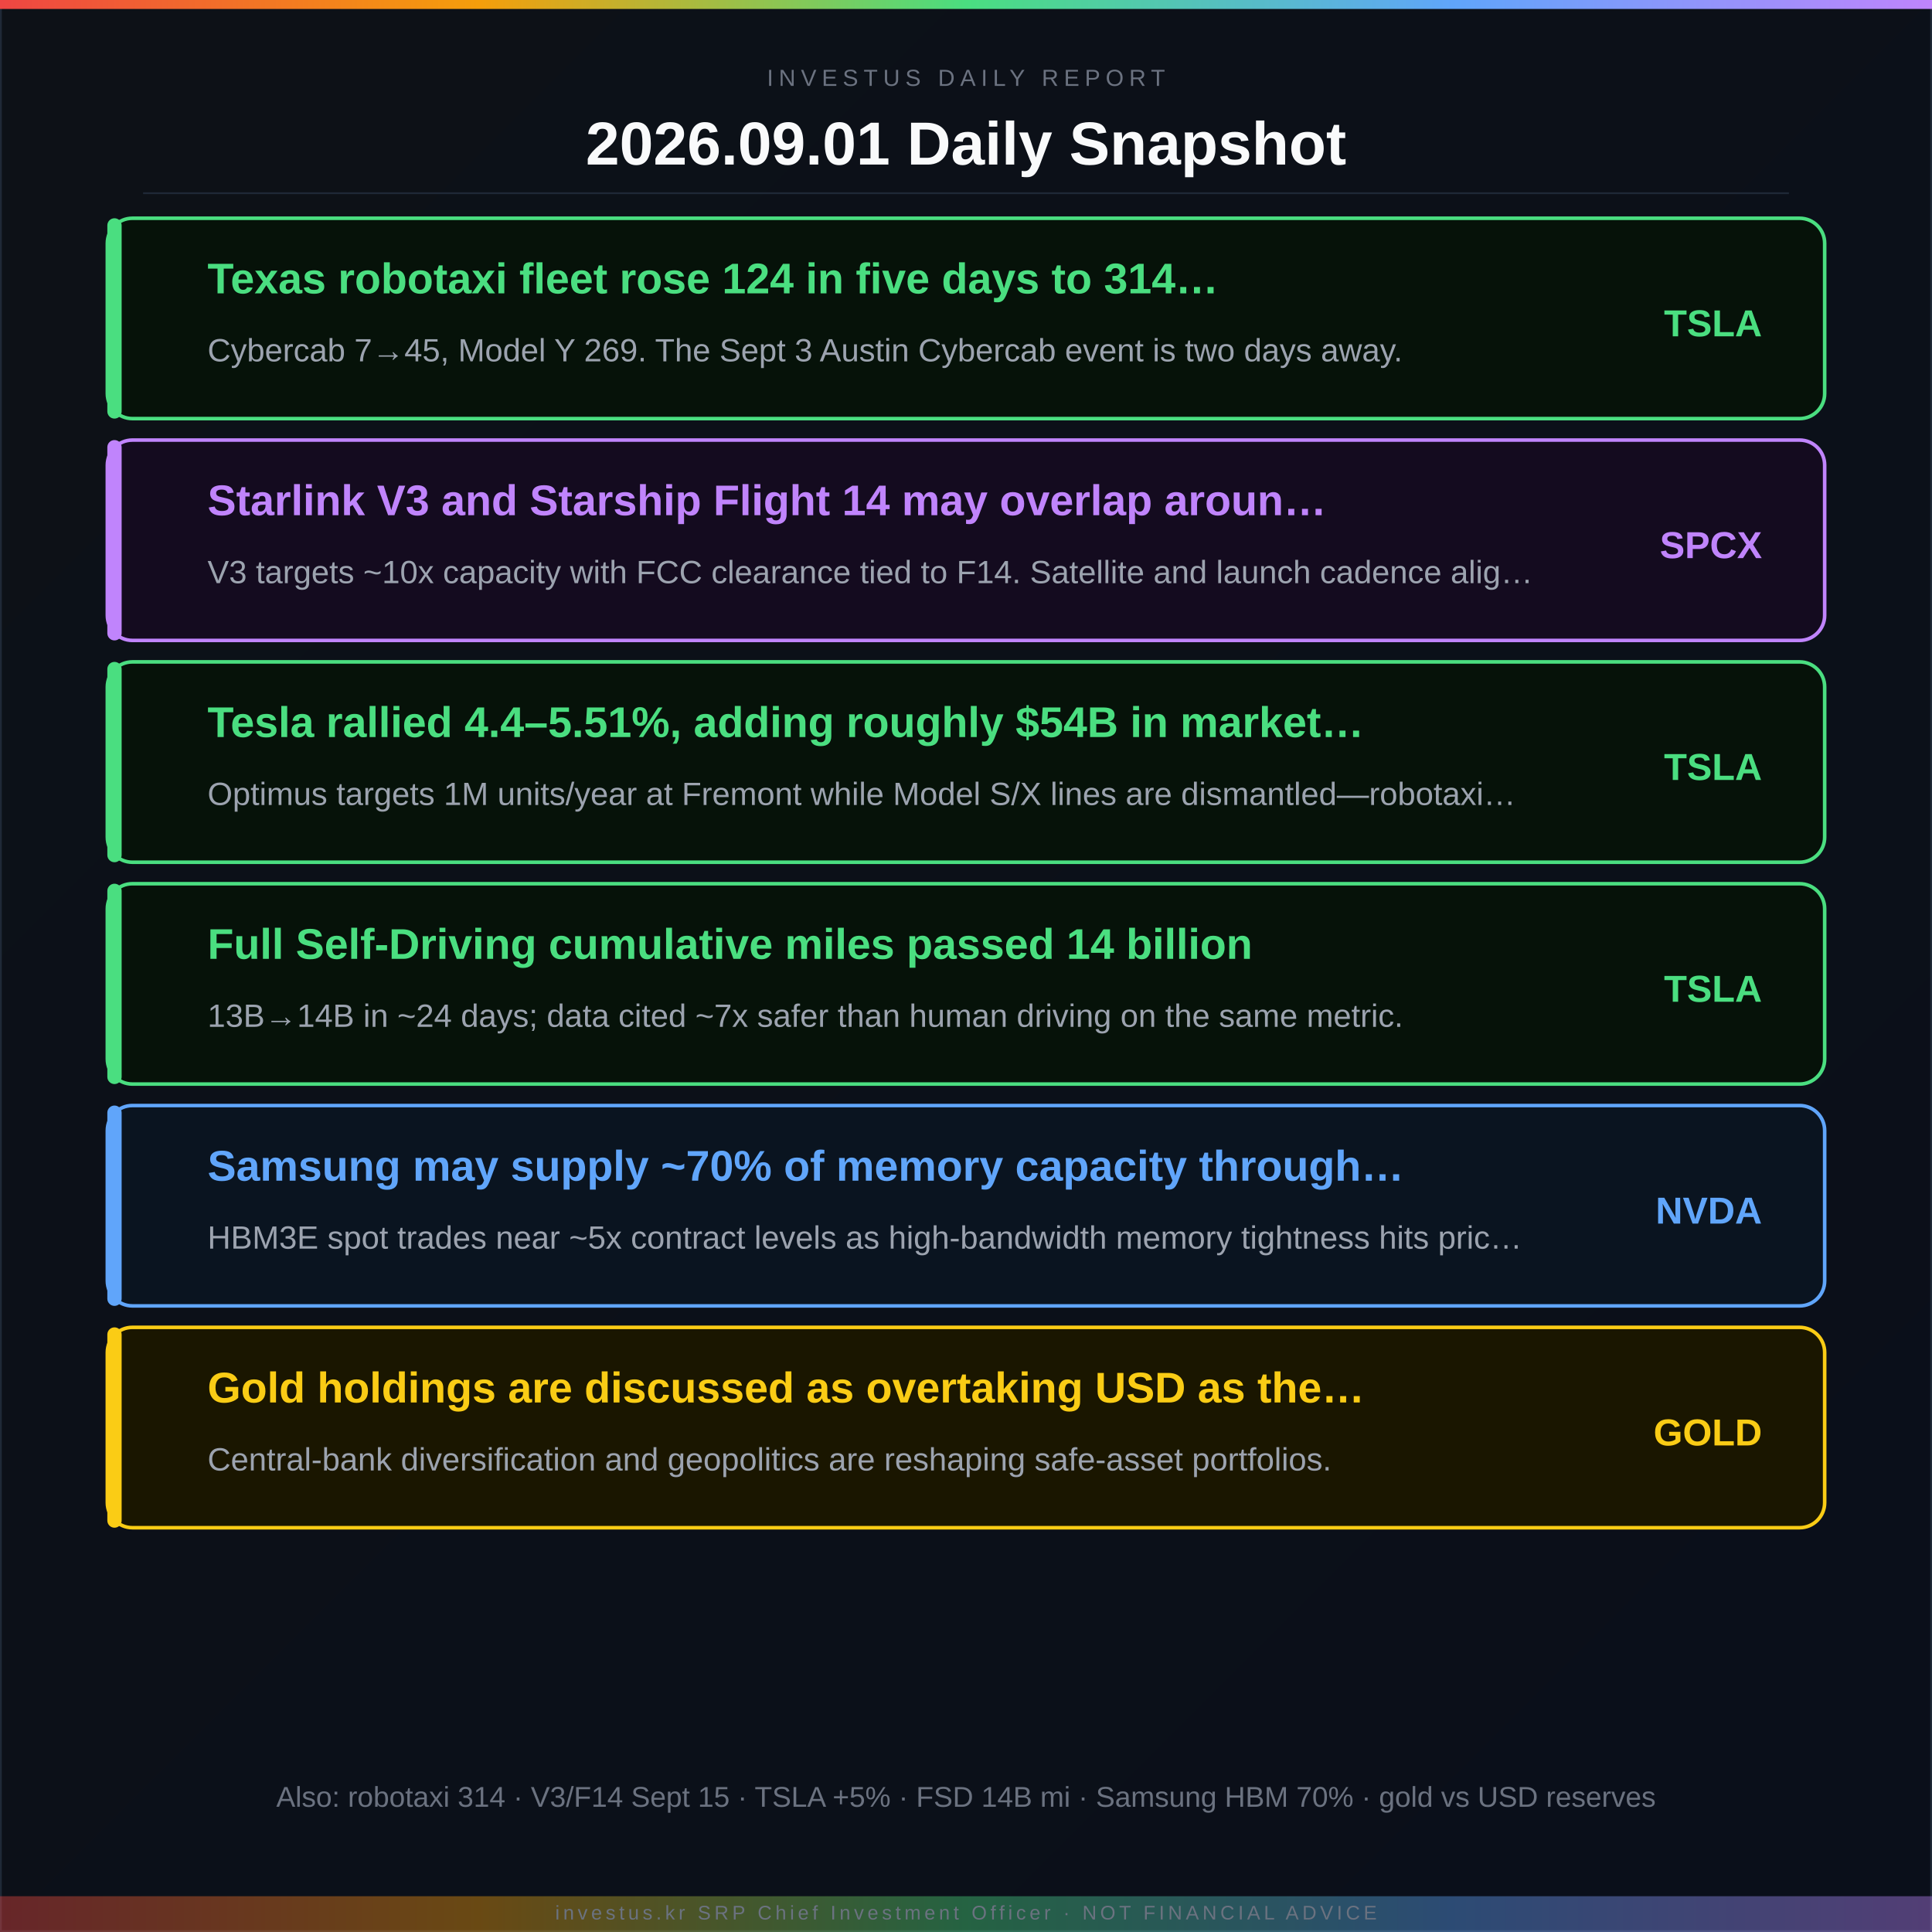
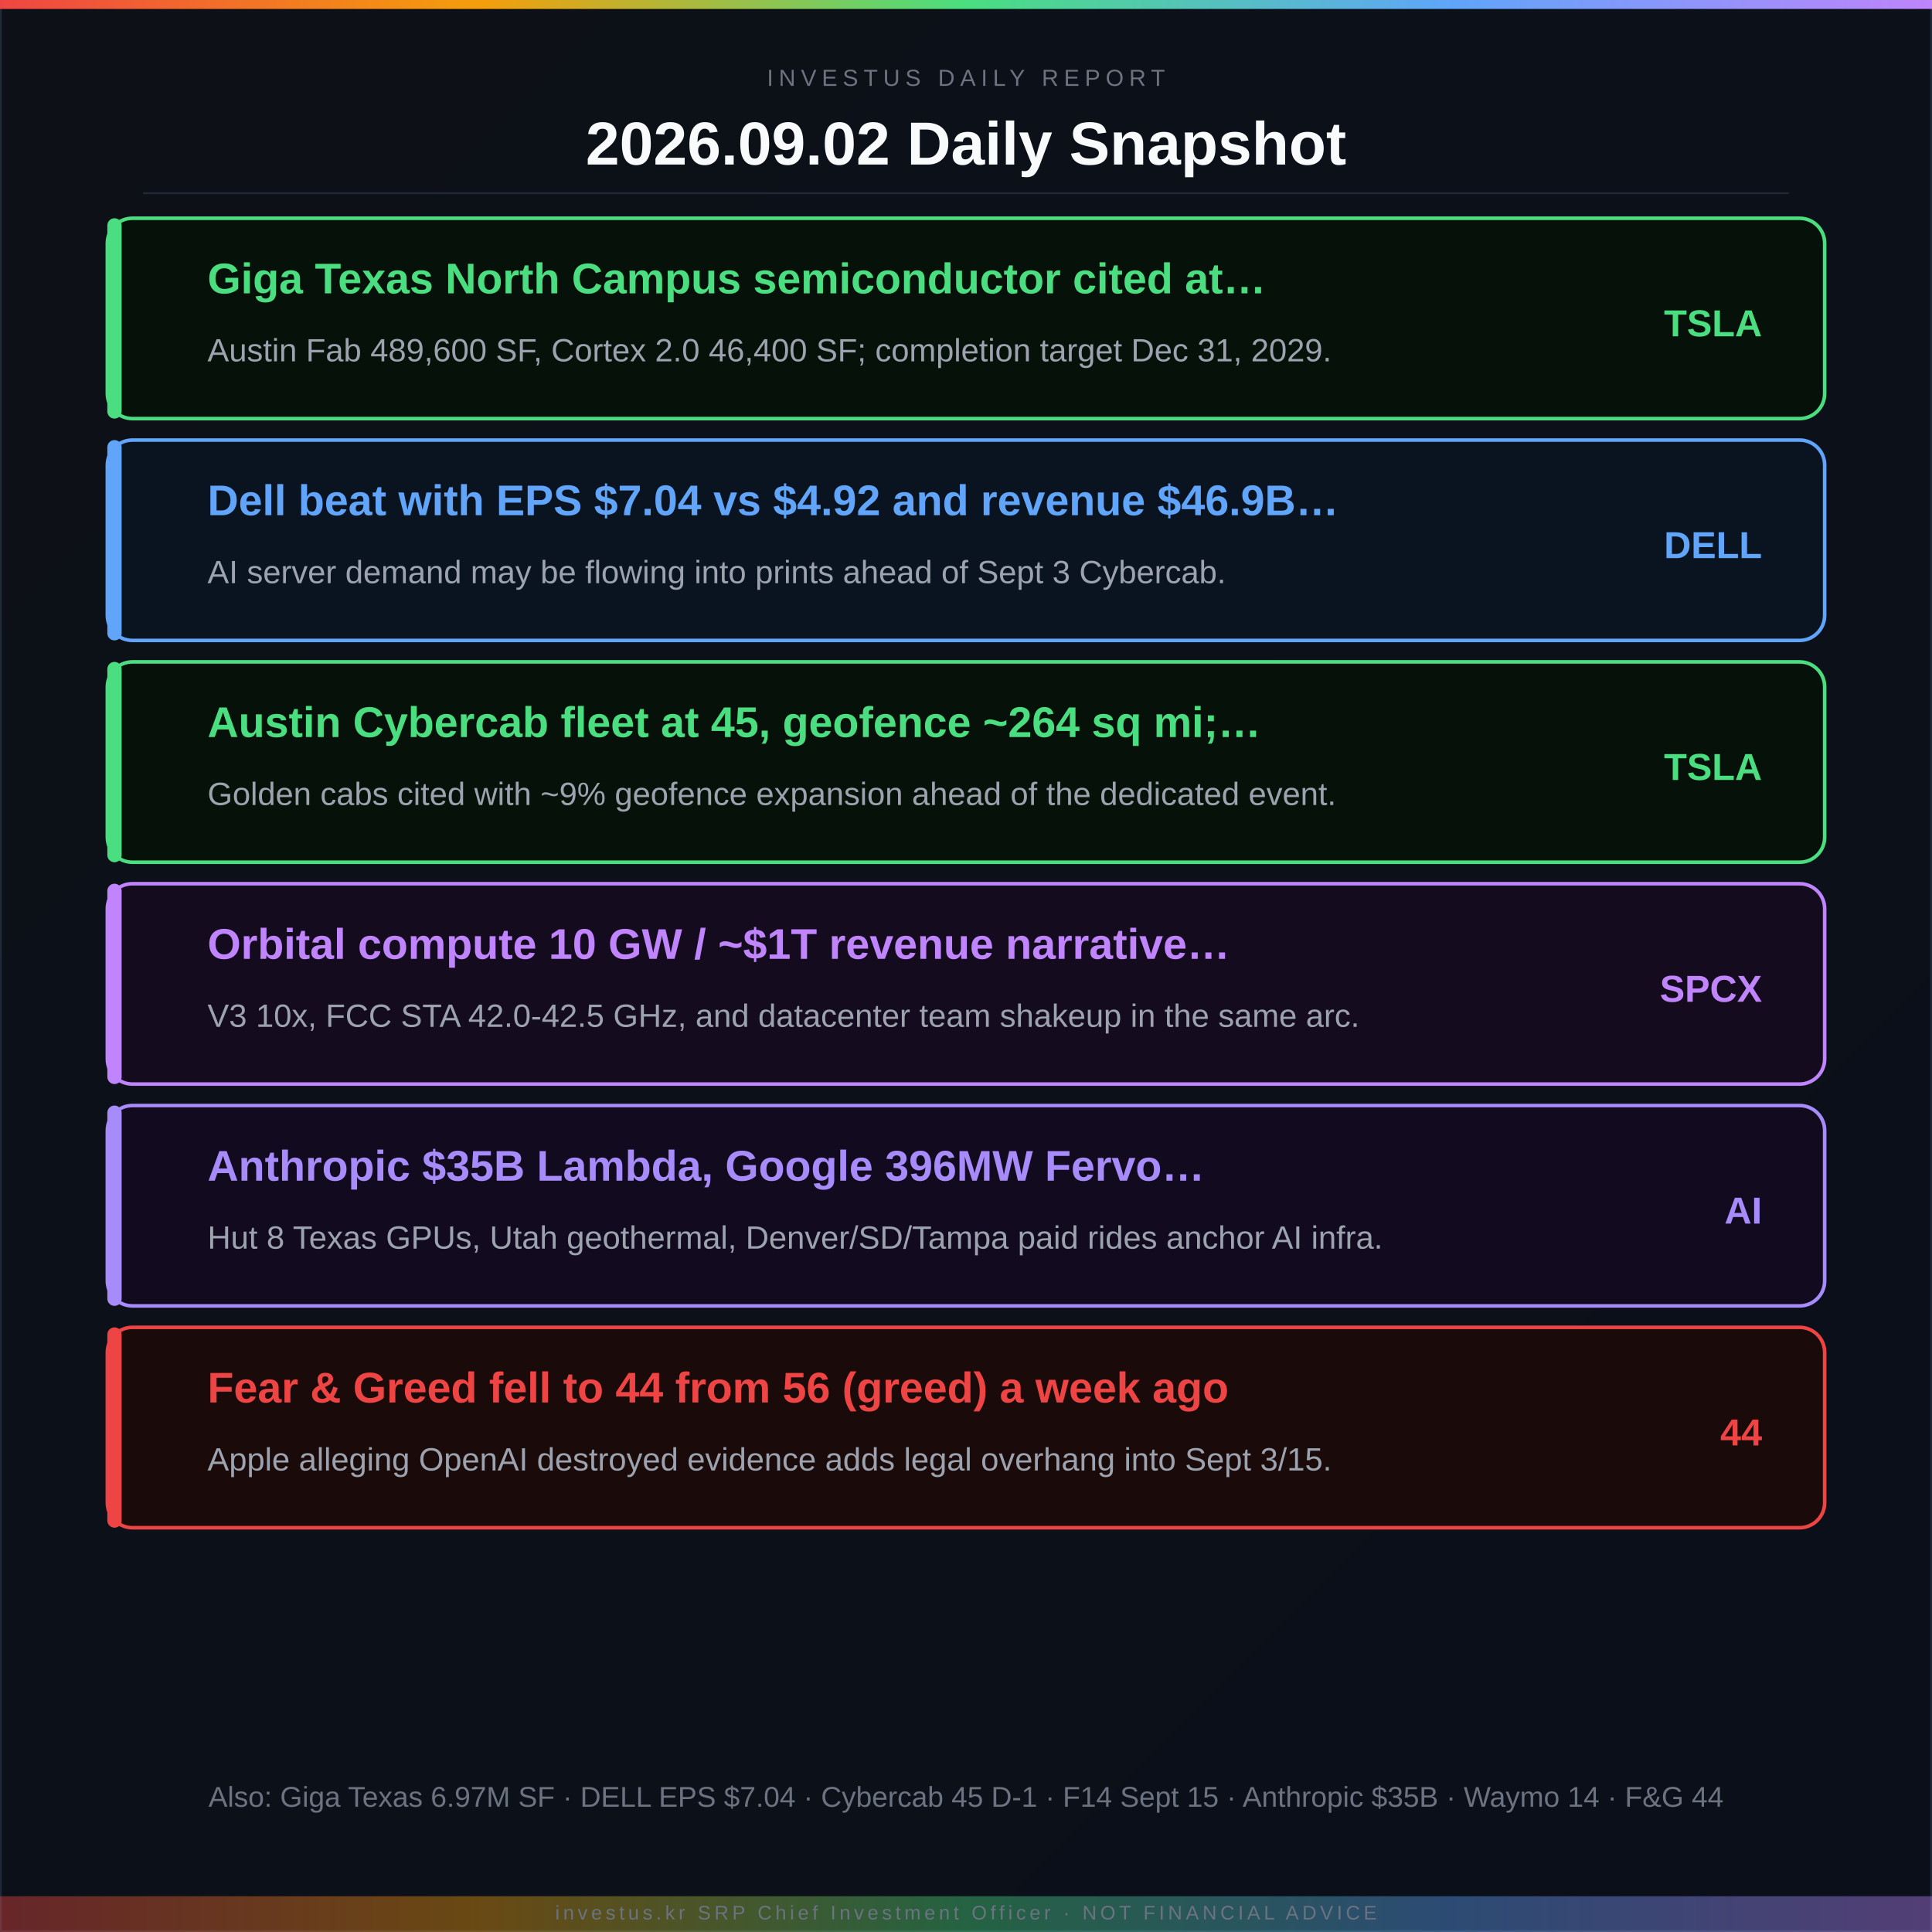
<svg xmlns="http://www.w3.org/2000/svg" viewBox="0 0 1080 1080" width="1080" height="1080">
  <defs>
    <linearGradient id="bg" x1="0%" y1="0%" x2="100%" y2="100%">
      <stop offset="0%" style="stop-color:#0d1117" />
      <stop offset="100%" style="stop-color:#0a0f1a" />
    </linearGradient>
    <linearGradient id="flow" x1="0%" y1="0%" x2="100%" y2="0%">
      <stop offset="0%" style="stop-color:#ef4444" />
      <stop offset="25%" style="stop-color:#f59e0b" />
      <stop offset="50%" style="stop-color:#4ade80" />
      <stop offset="75%" style="stop-color:#60a5fa" />
      <stop offset="100%" style="stop-color:#c084fc" />
    </linearGradient>
  </defs>
  <rect width="1080" height="1080" fill="url(#bg)" />
  <rect width="1080" height="1080" fill="none" stroke="#1f2937" stroke-width="2" />
  <rect x="0" y="0" width="1080" height="5" fill="url(#flow)" />
  <text x="540" y="48" font-family="Arial" font-size="13" fill="#6b7280" text-anchor="middle" letter-spacing="3">INVESTUS DAILY REPORT</text>
-   <text x="540" y="92" font-family="Arial Black,Arial" font-size="34" font-weight="900" fill="#f9fafb" text-anchor="middle">2026.09.01 Daily Snapshot</text>
+   <text x="540" y="92" font-family="Arial Black,Arial" font-size="34" font-weight="900" fill="#f9fafb" text-anchor="middle">2026.09.02 Daily Snapshot</text>
  <line x1="80" y1="108" x2="1000" y2="108" stroke="#1f2937" stroke-width="1" />
  <rect x="60" y="122" width="960" height="112" rx="14" fill="#061209" stroke="#4ade80" stroke-width="2" />
  <rect x="60" y="122" width="8" height="112" rx="4" fill="#4ade80" />
-   <text x="116" y="164" font-family="Arial Black,Arial" font-size="24" font-weight="900" fill="#4ade80">Texas robotaxi fleet rose 124 in five days to 314…</text>
-   <text x="116" y="202" font-family="Arial" font-size="18" fill="#9ca3af">Cybercab 7→45, Model Y 269. The Sept 3 Austin Cybercab event is two days away.</text>
+   <text x="116" y="164" font-family="Arial Black,Arial" font-size="24" font-weight="900" fill="#4ade80">Giga Texas North Campus semiconductor cited at…</text>
+   <text x="116" y="202" font-family="Arial" font-size="18" fill="#9ca3af">Austin Fab 489,600 SF, Cortex 2.0 46,400 SF; completion target Dec 31, 2029.</text>
  <text x="985" y="188" font-family="Arial Black,Arial" font-size="21" font-weight="900" fill="#4ade80" text-anchor="end">TSLA</text>
-   <rect x="60" y="246" width="960" height="112" rx="14" fill="#140b1f" stroke="#c084fc" stroke-width="2" />
-   <rect x="60" y="246" width="8" height="112" rx="4" fill="#c084fc" />
-   <text x="116" y="288" font-family="Arial Black,Arial" font-size="24" font-weight="900" fill="#c084fc">Starlink V3 and Starship Flight 14 may overlap aroun…</text>
-   <text x="116" y="326" font-family="Arial" font-size="18" fill="#9ca3af">V3 targets ~10x capacity with FCC clearance tied to F14. Satellite and launch cadence alig…</text>
-   <text x="985" y="312" font-family="Arial Black,Arial" font-size="21" font-weight="900" fill="#c084fc" text-anchor="end">SPCX</text>
+   <rect x="60" y="246" width="960" height="112" rx="14" fill="#0a1420" stroke="#60a5fa" stroke-width="2" />
+   <rect x="60" y="246" width="8" height="112" rx="4" fill="#60a5fa" />
+   <text x="116" y="288" font-family="Arial Black,Arial" font-size="24" font-weight="900" fill="#60a5fa">Dell beat with EPS $7.04 vs $4.92 and revenue $46.9B…</text>
+   <text x="116" y="326" font-family="Arial" font-size="18" fill="#9ca3af">AI server demand may be flowing into prints ahead of Sept 3 Cybercab.</text>
+   <text x="985" y="312" font-family="Arial Black,Arial" font-size="21" font-weight="900" fill="#60a5fa" text-anchor="end">DELL</text>
  <rect x="60" y="370" width="960" height="112" rx="14" fill="#061209" stroke="#4ade80" stroke-width="2" />
  <rect x="60" y="370" width="8" height="112" rx="4" fill="#4ade80" />
-   <text x="116" y="412" font-family="Arial Black,Arial" font-size="24" font-weight="900" fill="#4ade80">Tesla rallied 4.4–5.51%, adding roughly $54B in market…</text>
-   <text x="116" y="450" font-family="Arial" font-size="18" fill="#9ca3af">Optimus targets 1M units/year at Fremont while Model S/X lines are dismantled—robotaxi…</text>
+   <text x="116" y="412" font-family="Arial Black,Arial" font-size="24" font-weight="900" fill="#4ade80">Austin Cybercab fleet at 45, geofence ~264 sq mi;…</text>
+   <text x="116" y="450" font-family="Arial" font-size="18" fill="#9ca3af">Golden cabs cited with ~9% geofence expansion ahead of the dedicated event.</text>
  <text x="985" y="436" font-family="Arial Black,Arial" font-size="21" font-weight="900" fill="#4ade80" text-anchor="end">TSLA</text>
-   <rect x="60" y="494" width="960" height="112" rx="14" fill="#061209" stroke="#4ade80" stroke-width="2" />
-   <rect x="60" y="494" width="8" height="112" rx="4" fill="#4ade80" />
-   <text x="116" y="536" font-family="Arial Black,Arial" font-size="24" font-weight="900" fill="#4ade80">Full Self-Driving cumulative miles passed 14 billion</text>
-   <text x="116" y="574" font-family="Arial" font-size="18" fill="#9ca3af">13B→14B in ~24 days; data cited ~7x safer than human driving on the same metric.</text>
-   <text x="985" y="560" font-family="Arial Black,Arial" font-size="21" font-weight="900" fill="#4ade80" text-anchor="end">TSLA</text>
-   <rect x="60" y="618" width="960" height="112" rx="14" fill="#0a1420" stroke="#60a5fa" stroke-width="2" />
-   <rect x="60" y="618" width="8" height="112" rx="4" fill="#60a5fa" />
-   <text x="116" y="660" font-family="Arial Black,Arial" font-size="24" font-weight="900" fill="#60a5fa">Samsung may supply ~70% of memory capacity through…</text>
-   <text x="116" y="698" font-family="Arial" font-size="18" fill="#9ca3af">HBM3E spot trades near ~5x contract levels as high-bandwidth memory tightness hits pric…</text>
-   <text x="985" y="684" font-family="Arial Black,Arial" font-size="21" font-weight="900" fill="#60a5fa" text-anchor="end">NVDA</text>
-   <rect x="60" y="742" width="960" height="112" rx="14" fill="#1a1600" stroke="#facc15" stroke-width="2" />
-   <rect x="60" y="742" width="8" height="112" rx="4" fill="#facc15" />
-   <text x="116" y="784" font-family="Arial Black,Arial" font-size="24" font-weight="900" fill="#facc15">Gold holdings are discussed as overtaking USD as the…</text>
-   <text x="116" y="822" font-family="Arial" font-size="18" fill="#9ca3af">Central-bank diversification and geopolitics are reshaping safe-asset portfolios.</text>
-   <text x="985" y="808" font-family="Arial Black,Arial" font-size="21" font-weight="900" fill="#facc15" text-anchor="end">GOLD</text>
-   <text x="540" y="1010" font-family="Arial" font-size="16" fill="#6b7280" text-anchor="middle">Also: robotaxi 314 · V3/F14 Sept 15 · TSLA +5% · FSD 14B mi · Samsung HBM 70% · gold vs USD reserves</text>
+   <rect x="60" y="494" width="960" height="112" rx="14" fill="#140b1f" stroke="#c084fc" stroke-width="2" />
+   <rect x="60" y="494" width="8" height="112" rx="4" fill="#c084fc" />
+   <text x="116" y="536" font-family="Arial Black,Arial" font-size="24" font-weight="900" fill="#c084fc">Orbital compute 10 GW / ~$1T revenue narrative…</text>
+   <text x="116" y="574" font-family="Arial" font-size="18" fill="#9ca3af">V3 10x, FCC STA 42.0-42.5 GHz, and datacenter team shakeup in the same arc.</text>
+   <text x="985" y="560" font-family="Arial Black,Arial" font-size="21" font-weight="900" fill="#c084fc" text-anchor="end">SPCX</text>
+   <rect x="60" y="618" width="960" height="112" rx="14" fill="#120b1f" stroke="#a78bfa" stroke-width="2" />
+   <rect x="60" y="618" width="8" height="112" rx="4" fill="#a78bfa" />
+   <text x="116" y="660" font-family="Arial Black,Arial" font-size="24" font-weight="900" fill="#a78bfa">Anthropic $35B Lambda, Google 396MW Fervo…</text>
+   <text x="116" y="698" font-family="Arial" font-size="18" fill="#9ca3af">Hut 8 Texas GPUs, Utah geothermal, Denver/SD/Tampa paid rides anchor AI infra.</text>
+   <text x="985" y="684" font-family="Arial Black,Arial" font-size="21" font-weight="900" fill="#a78bfa" text-anchor="end">AI</text>
+   <rect x="60" y="742" width="960" height="112" rx="14" fill="#1a0a0a" stroke="#ef4444" stroke-width="2" />
+   <rect x="60" y="742" width="8" height="112" rx="4" fill="#ef4444" />
+   <text x="116" y="784" font-family="Arial Black,Arial" font-size="24" font-weight="900" fill="#ef4444">Fear &amp; Greed fell to 44 from 56 (greed) a week ago</text>
+   <text x="116" y="822" font-family="Arial" font-size="18" fill="#9ca3af">Apple alleging OpenAI destroyed evidence adds legal overhang into Sept 3/15.</text>
+   <text x="985" y="808" font-family="Arial Black,Arial" font-size="21" font-weight="900" fill="#ef4444" text-anchor="end">44</text>
+   <text x="540" y="1010" font-family="Arial" font-size="16" fill="#6b7280" text-anchor="middle">Also: Giga Texas 6.97M SF · DELL EPS $7.04 · Cybercab 45 D-1 · F14 Sept 15 · Anthropic $35B · Waymo 14 · F&amp;G 44</text>
  <rect x="0" y="1060" width="1080" height="20" fill="url(#flow)" opacity=".4" />
  <text x="540" y="1073" font-family="Arial" font-size="11" fill="#6b7280" text-anchor="middle" letter-spacing="2">investus.kr SRP Chief Investment Officer · NOT FINANCIAL ADVICE</text>
</svg>
